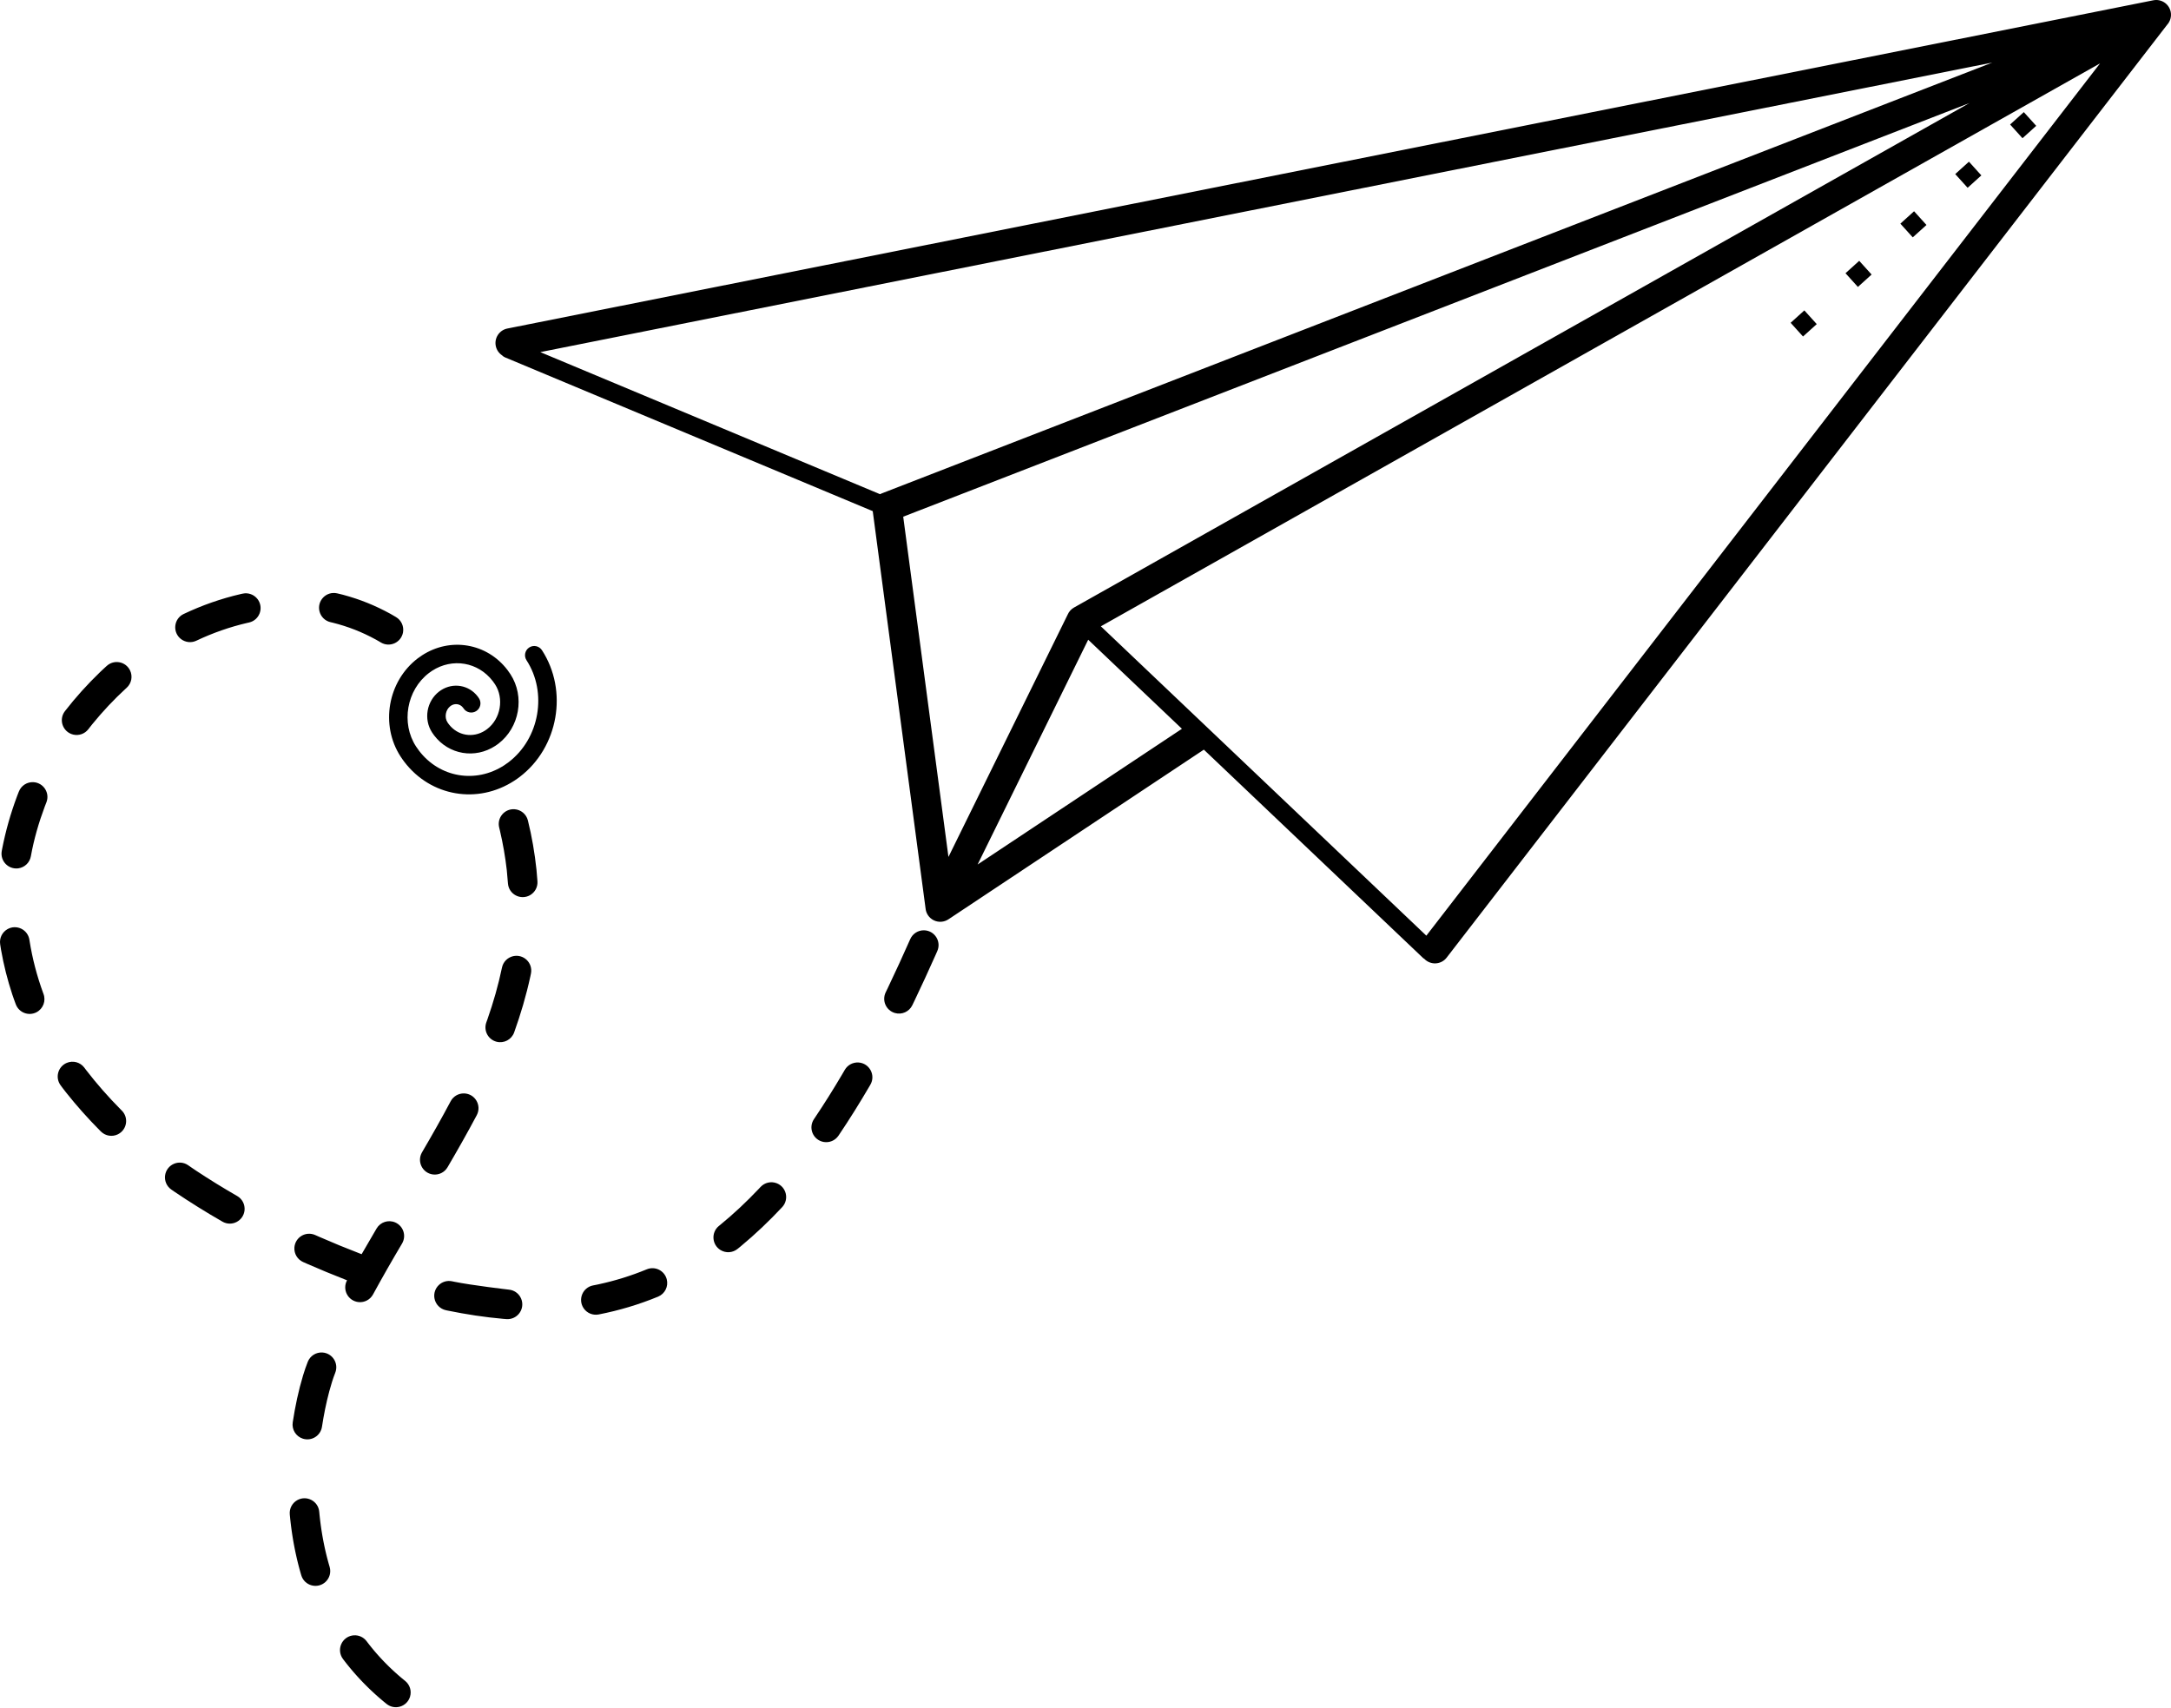
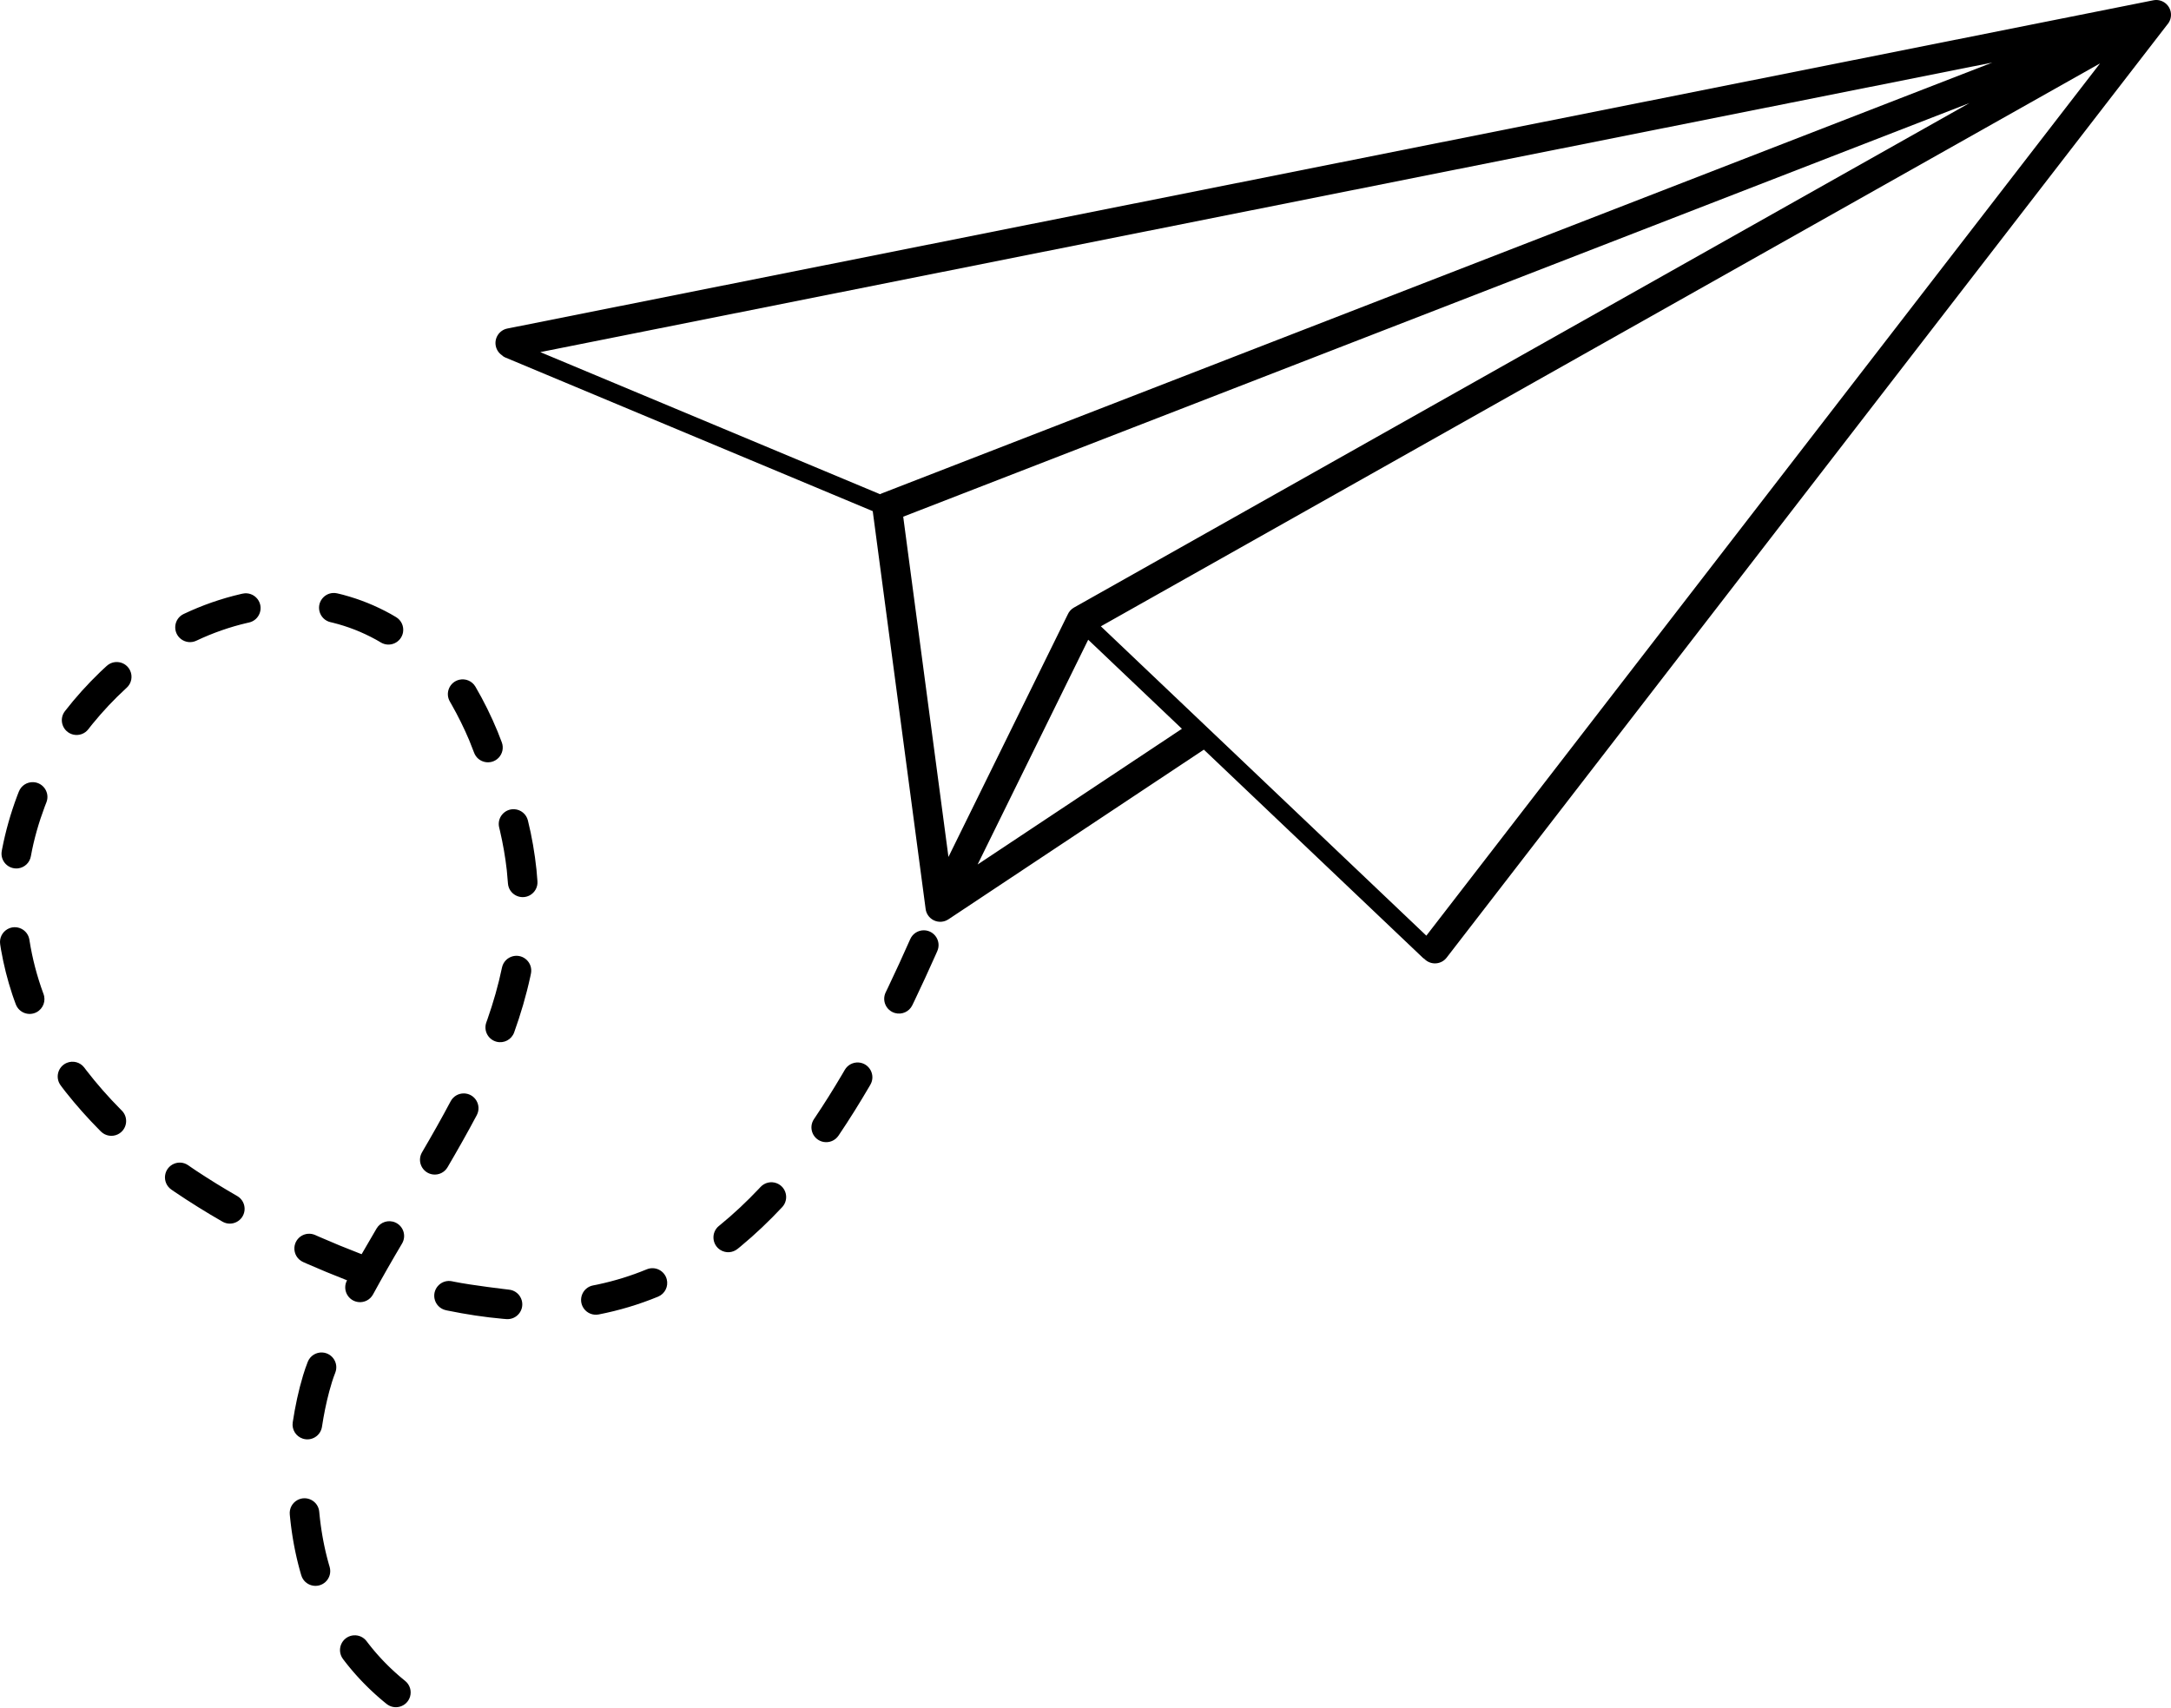
<svg xmlns="http://www.w3.org/2000/svg" xml:space="preserve" version="1.1" style="image-rendering:optimizeQuality;shape-rendering:geometricPrecision;text-rendering:geometricPrecision" viewBox="0 0 58718.234 46178.262" x="0px" y="0px" fill-rule="evenodd" clip-rule="evenodd" id="svg2" width="58718.234" height="46178.262">
  <defs id="defs1">
    <style type="text/css" id="style1">
   
    .fil0 {fill:black;fill-rule:nonzero}
   
  </style>
  </defs>
  <g id="g1" transform="translate(-640.88,-6910.867)">
-     <path class="fil0" d="m 14217.45,16520.25 c -83.94,-56.9 -146.42,-145.54 -167.8,-252.85 -43.15,-216.6 97.46,-427.17 314.06,-470.32 l 44517.3,-8878.43 c 216.6,-43.15 427.17,97.46 470.32,314.06 25.62,128.58 -13.54,255.04 -94.89,345.61 L 39767.19,32814.4 c -134.61,174.31 -385.07,206.49 -559.38,71.88 -20.49,-15.82 -39,-33.26 -55.52,-51.98 l -5.07,5.33 -5945.96,-5651.64 -6909.58,4590.04 -0.05,-0.07 c -114.48,75.62 -264.91,90.16 -396.82,25.07 -129.55,-63.93 -209.04,-188.78 -220.96,-322.88 L 24245.52,20736.84 14302,16578.07 c -32.94,-13.68 -61.38,-33.6 -84.55,-57.82 z m 11774.38,16115.57 c 114.66,-261.29 -72.11,-554.3 -357.44,-561.32 -162.75,-2.68 -308.41,89.87 -374.62,238.7 -195.01,441.2 -395.31,878.52 -603.31,1313.75 l -60.95,126.43 c -107.31,223.25 10.41,487.67 247.91,557.93 188.15,54.65 386.97,-33.69 472.49,-210.03 l 61.87,-128.37 c 194.87,-407.72 383.57,-818.23 567.21,-1231.13 z M 11096.16,52999.98 c 221.14,177.35 549.19,78.29 634.1,-192.73 47.74,-157.33 -2.9,-324.88 -130.48,-428.85 l -53.07,-43.24 -41.92,-34.85 -41.41,-35.05 -40.92,-35.23 -40.46,-35.44 -39.99,-35.65 -39.48,-35.78 -39.02,-36.01 -38.59,-36.2 -38.06,-36.33 -37.62,-36.55 -37.18,-36.73 -36.71,-36.89 -36.28,-37.09 -35.81,-37.23 -35.35,-37.4 -34.9,-37.55 -34.46,-37.73 -34.05,-37.92 -33.61,-38.07 -33.18,-38.22 -32.72,-38.36 -32.29,-38.5 -31.88,-38.66 -31.46,-38.84 -31.04,-38.96 -30.63,-39.13 -30.19,-39.22 -20.93,-27.68 c -174.46,-230.37 -524.24,-208.18 -668.13,42.74 -78.08,139.1 -67.67,309.33 28.09,437.22 l 24.93,32.96 34.29,44.56 34.75,44.37 35.2,44.2 35.7,44.04 36.16,43.88 36.65,43.7 37.14,43.52 37.6,43.32 38.07,43.13 38.57,42.94 39.06,42.77 39.58,42.59 40.05,42.36 40.55,42.17 41.02,41.93 41.53,41.75 42.04,41.53 42.54,41.31 43.08,41.13 43.53,40.84 44.06,40.65 44.6,40.44 45.07,40.15 45.58,39.94 46.12,39.71 46.65,39.47 47.14,39.21 z m -2307.11,-3480.3 c 84.97,284.77 436.04,381.95 655.38,180.99 111.92,-104.33 154.84,-259.54 112.16,-406.53 l -16.67,-57.12 -12.31,-43.44 -12.03,-43.52 -11.75,-43.52 -11.44,-43.54 -11.19,-43.6 -10.88,-43.53 -10.6,-43.55 -10.32,-43.59 -10.06,-43.61 -9.77,-43.54 -9.49,-43.56 -9.24,-43.57 -8.95,-43.54 -8.71,-43.57 -8.43,-43.54 -8.18,-43.51 -7.91,-43.43 -7.65,-43.49 -7.41,-43.42 -7.14,-43.42 -6.9,-43.37 -6.64,-43.3 -6.41,-43.37 -6.16,-43.24 -5.92,-43.22 -5.68,-43.17 -5.43,-43.08 -5.2,-43.08 -4.98,-43.04 -4.75,-42.98 -4.51,-42.89 -4.29,-42.81 -4.41,-46.68 c -25.7,-288.31 -338.31,-454.68 -592.12,-315.26 -138.76,77.52 -218.36,226.46 -204.84,384.98 l 5.15,54.62 4.69,46.89 4.95,46.95 5.19,47.02 5.44,47.1 5.7,47.18 5.97,47.34 6.24,47.35 6.48,47.44 6.78,47.54 7.03,47.51 7.3,47.68 7.6,47.71 7.86,47.76 8.15,47.84 8.43,47.87 8.73,47.99 9.02,47.99 9.31,48 9.59,48.05 9.91,48.14 10.2,48.15 10.51,48.2 10.83,48.26 11.12,48.23 11.44,48.27 11.76,48.33 12.08,48.35 12.39,48.32 12.72,48.36 13.05,48.38 13.37,48.38 13.73,48.44 z m -230.78,-4136.64 c -29.8,195.64 86.11,382.58 274.71,442.55 234.48,73.27 477.98,-77.59 515.91,-320.35 49.47,-323.59 113.01,-642.5 197.42,-958.84 45.89,-169.85 97.04,-340.4 161.78,-504.13 l -0.74,1.84 c 101.47,-253.68 -71.63,-530.67 -344.65,-549.61 -173.09,-10.6 -330.89,88.44 -396.69,248.91 -48.5,120.79 -89.63,245.25 -127.78,369.64 -125.55,415.4 -214.41,841.24 -279.96,1269.99 z m 1469.11,-3841.75 c -137.12,253.07 27.02,561.62 313.53,590.03 160.22,14.51 311.02,-65.71 388.63,-206.65 252.61,-463.88 515.92,-923.68 785.71,-1377.79 122.08,-207.81 36.6,-472.44 -183.68,-570.13 -185.89,-80.93 -401.15,-11.64 -504.8,162.69 -136.47,231.08 -271.62,462.82 -404.99,695.7 l -53.97,-20.43 c -367.73,-141.2 -728.89,-290.25 -1089.81,-448.01 l -113.03,-50.03 c -255.36,-112.06 -541.21,60.22 -561.74,338.48 -10.38,168.81 82.19,323.12 236.66,392.5 l 116.13,51.39 c 340.07,148.67 680.41,289.87 1026.25,424.58 l 45.27,17.38 z m 2027.56,-3461.38 c -143.4,247.09 8.17,558.44 291.19,598.37 160.99,21.29 317.03,-54.32 399.37,-194.49 272.61,-465.62 538.38,-933.69 791.09,-1410.47 137.76,-262.89 -46.43,-578.21 -343.48,-586.77 -153.43,-3.17 -291.51,77.85 -363.9,213.13 -247.27,466.56 -507.51,924.6 -774.27,1380.23 z m 1739.36,-3514 c -79.21,222.14 47.29,461.97 275.22,522.44 200.8,52.24 406.91,-56.57 477.54,-251.6 177.14,-494.46 324.25,-991.68 436.37,-1507.25 l 14.54,-69.12 3.66,-18.02 c 56.1,-285.01 -198.9,-532.66 -482.36,-468.07 -153.74,36.33 -271.03,156.43 -302.18,311.57 -99.26,474.64 -231.96,937.82 -392.63,1395.87 z m 584.73,-3761.49 c 20.53,294.28 339.32,465.29 596.49,320.94 134.1,-77.27 211.87,-220.28 201.67,-375.06 -7.43,-105.41 -16.12,-209.8 -26.32,-314.97 -46.87,-444.93 -124.54,-900.73 -232.78,-1334.89 -42.99,-168.62 -188.01,-288.9 -361.42,-300.93 -271.75,-16.64 -480.33,233.42 -414.04,497.55 l 20.45,84.5 c 81.75,351.94 143.71,705.82 184.55,1064.89 12.59,119.62 22.93,237.99 31.4,357.97 z m -3433.89,-6513.23 c 241.13,139.94 544.57,0.4 595.97,-273.74 29.07,-166.78 -45.57,-330.1 -191.43,-416.44 l -147.9,-86.14 c -413.33,-226.09 -813.43,-389.16 -1277.76,-514.7 l -100.97,-25.22 -67.44,-15.47 c -288.02,-62.61 -541.95,195.61 -475,482.89 36.29,150.24 152.58,265.11 303.66,298.55 l 52.44,12.03 c 416.11,103.87 793.58,251.72 1174.21,459.94 l 81.14,46.49 z m -3568.98,-542.03 c 285.73,-64.63 407.66,-401.13 230.03,-634.34 -96.26,-123.39 -251.08,-180.36 -404.23,-146.46 l -40.15,8.63 c -541.51,125.19 -1055.76,305.47 -1555.53,542.52 -269.12,130.52 -305.63,497.09 -67.94,679.07 121.15,90.55 278.89,107.16 415.54,41.47 441.66,-209.42 905.85,-372.13 1382.13,-482.26 z m -3309.17,1764.86 c 132.08,-121.02 168.17,-310.35 90.45,-471.6 -118.29,-239.84 -430.2,-299.12 -628.57,-120.38 l -17.53,15.74 -81.58,75.07 -80.79,76.12 c -345.5,333.44 -660.19,681.49 -953.17,1059.15 -175.74,230.59 -57.44,563.13 224.02,632.3 154.74,36.56 313.89,-19.75 411,-145.74 l 45.88,-59.12 64,-80.5 c 280.99,-344.71 581.55,-664.29 908.76,-965.3 z M 1895.61,28614.7 c 100.9,-255.97 -78.63,-533.84 -353.58,-547.31 -171.31,-6.99 -326.2,92.71 -389.94,252.07 l -5.86,14.48 -41.56,106.69 c -176.41,471.51 -310.75,942.64 -407.35,1439.8 l -9.65,53.78 c -44.88,266.15 176.72,496.42 444.28,464.75 175.74,-23.05 313.35,-154.58 344.16,-329.19 81.89,-456.47 213.55,-909.93 375.94,-1343.78 l 37.7,-96.81 z m -459.29,3716.35 c -43.76,-280.07 -353.14,-427.84 -598.41,-284.86 -141.33,84.53 -216.78,241.6 -192.55,404.8 l 4.04,28.14 19.32,120.98 c 74.47,422.72 171.61,806.62 305.84,1214.34 l 42.17,121.5 44.32,121.5 9.6,25.05 c 87.51,222.01 346.32,318.4 558,208.33 181.04,-95.37 261.17,-309.69 186.78,-500.41 l -5.06,-13.19 c -169.87,-465.58 -292.08,-930.15 -370.01,-1418.04 z m 1484.11,3456.58 c -111.69,-146.54 -305.74,-197.94 -475.42,-126.5 -239.83,103.08 -319.14,401.42 -162.1,609.8 l 49.14,65.81 90.37,117.43 c 293.67,370.57 591.77,703.85 924.42,1039.81 l 27.18,26.73 c 121.73,117.81 302.36,146.36 454.61,72.31 248.81,-123.27 300.94,-452.29 102.61,-646.33 l -19.68,-19.35 c -337.79,-341.13 -649.84,-694.19 -941.99,-1073.9 z m 2808.12,2640.63 c -243.66,-166.24 -575.51,-22.36 -621.64,269.01 -22.94,152.96 41.87,302.88 169.22,390.77 l 75.63,52.48 c 428.9,290.62 858.94,557.99 1307.79,815.82 252.39,142.46 565.86,-20.28 595.64,-308.55 15.01,-157.93 -62.61,-308.61 -200.68,-387.15 -377.39,-216.82 -739.48,-439.51 -1102.45,-679.7 l -147.88,-100.2 z m 7138.38,3139.7 c -275.66,-56.66 -521.16,178.87 -476.37,456.82 28.05,164.21 150.18,291.58 313.15,326.36 l 50.42,10.68 c 494.98,101.4 991.93,177.4 1495.59,222.06 l 89.82,7.24 c 272.69,17.97 482,-233.38 415.16,-498.5 -43.94,-167.95 -186.77,-286.85 -359.94,-299.6 0.54,0.04 -994.47,-115.35 -1477.41,-214.38 z m 3815.04,112.01 c -284.26,54.84 -417.95,382.75 -253.51,621.08 90.48,130.18 248.14,194.08 403.79,164.67 558.09,-109.4 1086.41,-267.7 1608.51,-482.31 184.29,-77.43 283.4,-276.26 233.4,-469.91 -62.06,-235.63 -315.81,-361.87 -540.96,-268.61 -433.04,178.06 -856.21,308.93 -1313.93,407.49 l -68.49,14.1 z m 3403.45,-1609.07 c -214.05,173.58 -192.8,506.8 41.93,651.68 146.15,88.81 327.87,77.24 461.37,-29.82 l 25.5,-20.47 61.58,-50.25 c 397.1,-329.01 769.29,-683.9 1121.33,-1060.57 192.65,-209.16 114.34,-544.97 -151.79,-646.52 -153.35,-57.17 -322.52,-17.34 -434.39,102.12 l -47.68,51 c -331.05,349.55 -679.36,678.13 -1052.35,982.36 z m 2570.57,-2889.45 c -160.54,239.7 -25.39,564 258.68,617.49 157.68,28.37 313.73,-37.02 404.04,-169.39 l 17.16,-25.26 c 287.93,-427.87 559.48,-864.14 820.18,-1309.66 l 26.2,-45.18 c 148.08,-257.14 -24.93,-579.73 -321.1,-599.31 -152.22,-9.44 -295.15,67.39 -371.68,199.25 l -24.68,42.54 -48.75,83.31 c -236.45,400.7 -483.13,794.93 -742.89,1180.95 z m 32686.43,-26531.84 -335.22,-370.98 370.98,-335.21 335.22,370.98 z m -5935.83,5363.38 -335.22,-370.98 370.99,-335.21 335.22,370.98 z m 1483.96,-1340.85 -335.22,-370.98 370.99,-335.21 335.22,370.98 z m 1483.96,-1340.85 -335.22,-370.98 370.99,-335.21 335.22,370.98 z m 1483.96,-1340.84 -335.22,-370.98 370.99,-335.21 335.22,370.98 z M 32607.79,26623.9 30073.02,24214.6 27082.03,30294.68 Z m -8165.14,-6345.6 c 16.49,-8.98 33.74,-16.87 51.64,-23.51 L 54528.13,8602.32 15253.72,16435.12 Z M 39218.8,32219.6 57440.28,8625.11 30415.43,23852 Z m -14149.01,-11332.78 1223.57,9203.22 3225.73,-6557.25 c 33.57,-77.31 91.75,-144.67 170.94,-189.05 L 53908.83,9697.9 Z m -11474.16,4912.53 c 74.96,115.41 42.17,269.76 -73.24,344.72 -115.41,74.96 -269.76,42.17 -344.72,-73.24 -2.93,-4.52 -7.26,-10.51 -12.82,-17.8 -39.38,-51.54 -93.18,-83.15 -150.24,-92.88 -57.65,-9.84 -119.67,2.19 -174.8,38 -4.49,2.92 -10.56,7.29 -18.24,13.16 -65.6,50.12 -107.15,125.13 -121.27,205.84 -14.11,80.66 -0.67,164.71 43.65,232.95 10.44,16.07 22.61,33.18 36.37,51.2 118.64,155.29 282.23,250.72 456.75,280.51 175.12,29.89 362.27,-5.88 527.35,-113.11 15.95,-10.36 33.33,-22.7 52.09,-37.04 183.19,-139.97 298.67,-346.4 337.26,-566.95 38.58,-220.5 0.15,-452.82 -124.43,-644.62 -17.95,-27.64 -37.99,-55.9 -59.96,-84.65 -197.9,-259 -471.25,-418.27 -763.21,-468.1 -292.54,-49.94 -604.83,9.57 -879.84,188.21 -27.43,17.81 -56.12,38.13 -85.98,60.95 -300.79,229.83 -490.2,567.66 -553.26,928.07 -63.06,360.34 0.36,740.93 205.19,1056.27 25.47,39.21 53.37,78.6 83.51,118.06 277.16,362.73 660.3,585.84 1069.72,655.72 410.01,69.98 847.42,-13.28 1232.39,-263.33 38.88,-25.25 78.86,-53.54 119.83,-84.84 418.36,-319.66 681.72,-788.93 769.25,-1289.18 87.52,-500.19 -0.88,-1029.04 -285.96,-1467.92 -74.96,-115.41 -42.17,-269.76 73.24,-344.72 115.41,-74.96 269.76,-42.17 344.72,73.24 356.91,549.46 468.41,1206.8 360.18,1825.34 -108.22,618.5 -436.36,1200.62 -958.69,1599.72 -47.85,36.56 -98.29,72.03 -151.09,106.32 -494.61,321.27 -1058.26,427.94 -1587.85,337.55 -530.2,-90.49 -1025.33,-378.09 -1382.22,-845.16 -35.34,-46.26 -70.37,-96.02 -104.99,-149.32 -276.66,-425.92 -363.18,-935 -279.41,-1413.69 83.75,-478.65 337.94,-929.35 742.7,-1238.61 36.76,-28.09 75.91,-55.59 117.24,-82.43 384.64,-249.86 823.17,-332.78 1235.3,-262.43 412.74,70.44 798.09,294.2 1075.71,657.54 27.16,35.53 54.33,74.18 81.44,115.91 196.41,302.39 257.94,663.18 198.65,1002.04 -59.28,338.8 -239.54,658.09 -526.7,877.49 -25.64,19.59 -53.48,39.12 -83.35,58.52 -274.71,178.44 -588.1,237.63 -882.81,187.33 -295.3,-50.4 -570.89,-210.33 -769.25,-469.95 -18.96,-24.82 -38.26,-52.31 -57.85,-82.46 -116.16,-178.83 -152.69,-391.37 -117.87,-590.37 34.81,-198.96 141.14,-386.83 310.71,-516.38 14.52,-11.09 31.09,-22.67 49.5,-34.64 164.76,-107.02 353.03,-142.47 530.26,-112.22 177.82,30.34 343.62,126.42 462.74,282.32 10.79,14.14 22.23,30.46 34.3,49.06 z" id="path1" />
+     <path class="fil0" d="m 14217.45,16520.25 c -83.94,-56.9 -146.42,-145.54 -167.8,-252.85 -43.15,-216.6 97.46,-427.17 314.06,-470.32 l 44517.3,-8878.43 c 216.6,-43.15 427.17,97.46 470.32,314.06 25.62,128.58 -13.54,255.04 -94.89,345.61 L 39767.19,32814.4 c -134.61,174.31 -385.07,206.49 -559.38,71.88 -20.49,-15.82 -39,-33.26 -55.52,-51.98 l -5.07,5.33 -5945.96,-5651.64 -6909.58,4590.04 -0.05,-0.07 c -114.48,75.62 -264.91,90.16 -396.82,25.07 -129.55,-63.93 -209.04,-188.78 -220.96,-322.88 L 24245.52,20736.84 14302,16578.07 c -32.94,-13.68 -61.38,-33.6 -84.55,-57.82 z m 11774.38,16115.57 c 114.66,-261.29 -72.11,-554.3 -357.44,-561.32 -162.75,-2.68 -308.41,89.87 -374.62,238.7 -195.01,441.2 -395.31,878.52 -603.31,1313.75 l -60.95,126.43 c -107.31,223.25 10.41,487.67 247.91,557.93 188.15,54.65 386.97,-33.69 472.49,-210.03 l 61.87,-128.37 c 194.87,-407.72 383.57,-818.23 567.21,-1231.13 z M 11096.16,52999.98 c 221.14,177.35 549.19,78.29 634.1,-192.73 47.74,-157.33 -2.9,-324.88 -130.48,-428.85 l -53.07,-43.24 -41.92,-34.85 -41.41,-35.05 -40.92,-35.23 -40.46,-35.44 -39.99,-35.65 -39.48,-35.78 -39.02,-36.01 -38.59,-36.2 -38.06,-36.33 -37.62,-36.55 -37.18,-36.73 -36.71,-36.89 -36.28,-37.09 -35.81,-37.23 -35.35,-37.4 -34.9,-37.55 -34.46,-37.73 -34.05,-37.92 -33.61,-38.07 -33.18,-38.22 -32.72,-38.36 -32.29,-38.5 -31.88,-38.66 -31.46,-38.84 -31.04,-38.96 -30.63,-39.13 -30.19,-39.22 -20.93,-27.68 c -174.46,-230.37 -524.24,-208.18 -668.13,42.74 -78.08,139.1 -67.67,309.33 28.09,437.22 l 24.93,32.96 34.29,44.56 34.75,44.37 35.2,44.2 35.7,44.04 36.16,43.88 36.65,43.7 37.14,43.52 37.6,43.32 38.07,43.13 38.57,42.94 39.06,42.77 39.58,42.59 40.05,42.36 40.55,42.17 41.02,41.93 41.53,41.75 42.04,41.53 42.54,41.31 43.08,41.13 43.53,40.84 44.06,40.65 44.6,40.44 45.07,40.15 45.58,39.94 46.12,39.71 46.65,39.47 47.14,39.21 z m -2307.11,-3480.3 c 84.97,284.77 436.04,381.95 655.38,180.99 111.92,-104.33 154.84,-259.54 112.16,-406.53 l -16.67,-57.12 -12.31,-43.44 -12.03,-43.52 -11.75,-43.52 -11.44,-43.54 -11.19,-43.6 -10.88,-43.53 -10.6,-43.55 -10.32,-43.59 -10.06,-43.61 -9.77,-43.54 -9.49,-43.56 -9.24,-43.57 -8.95,-43.54 -8.71,-43.57 -8.43,-43.54 -8.18,-43.51 -7.91,-43.43 -7.65,-43.49 -7.41,-43.42 -7.14,-43.42 -6.9,-43.37 -6.64,-43.3 -6.41,-43.37 -6.16,-43.24 -5.92,-43.22 -5.68,-43.17 -5.43,-43.08 -5.2,-43.08 -4.98,-43.04 -4.75,-42.98 -4.51,-42.89 -4.29,-42.81 -4.41,-46.68 c -25.7,-288.31 -338.31,-454.68 -592.12,-315.26 -138.76,77.52 -218.36,226.46 -204.84,384.98 l 5.15,54.62 4.69,46.89 4.95,46.95 5.19,47.02 5.44,47.1 5.7,47.18 5.97,47.34 6.24,47.35 6.48,47.44 6.78,47.54 7.03,47.51 7.3,47.68 7.6,47.71 7.86,47.76 8.15,47.84 8.43,47.87 8.73,47.99 9.02,47.99 9.31,48 9.59,48.05 9.91,48.14 10.2,48.15 10.51,48.2 10.83,48.26 11.12,48.23 11.44,48.27 11.76,48.33 12.08,48.35 12.39,48.32 12.72,48.36 13.05,48.38 13.37,48.38 13.73,48.44 z m -230.78,-4136.64 c -29.8,195.64 86.11,382.58 274.71,442.55 234.48,73.27 477.98,-77.59 515.91,-320.35 49.47,-323.59 113.01,-642.5 197.42,-958.84 45.89,-169.85 97.04,-340.4 161.78,-504.13 l -0.74,1.84 c 101.47,-253.68 -71.63,-530.67 -344.65,-549.61 -173.09,-10.6 -330.89,88.44 -396.69,248.91 -48.5,120.79 -89.63,245.25 -127.78,369.64 -125.55,415.4 -214.41,841.24 -279.96,1269.99 z m 1469.11,-3841.75 c -137.12,253.07 27.02,561.62 313.53,590.03 160.22,14.51 311.02,-65.71 388.63,-206.65 252.61,-463.88 515.92,-923.68 785.71,-1377.79 122.08,-207.81 36.6,-472.44 -183.68,-570.13 -185.89,-80.93 -401.15,-11.64 -504.8,162.69 -136.47,231.08 -271.62,462.82 -404.99,695.7 l -53.97,-20.43 c -367.73,-141.2 -728.89,-290.25 -1089.81,-448.01 l -113.03,-50.03 c -255.36,-112.06 -541.21,60.22 -561.74,338.48 -10.38,168.81 82.19,323.12 236.66,392.5 l 116.13,51.39 c 340.07,148.67 680.41,289.87 1026.25,424.58 l 45.27,17.38 z m 2027.56,-3461.38 c -143.4,247.09 8.17,558.44 291.19,598.37 160.99,21.29 317.03,-54.32 399.37,-194.49 272.61,-465.62 538.38,-933.69 791.09,-1410.47 137.76,-262.89 -46.43,-578.21 -343.48,-586.77 -153.43,-3.17 -291.51,77.85 -363.9,213.13 -247.27,466.56 -507.51,924.6 -774.27,1380.23 z m 1739.36,-3514 c -79.21,222.14 47.29,461.97 275.22,522.44 200.8,52.24 406.91,-56.57 477.54,-251.6 177.14,-494.46 324.25,-991.68 436.37,-1507.25 l 14.54,-69.12 3.66,-18.02 c 56.1,-285.01 -198.9,-532.66 -482.36,-468.07 -153.74,36.33 -271.03,156.43 -302.18,311.57 -99.26,474.64 -231.96,937.82 -392.63,1395.87 z m 584.73,-3761.49 c 20.53,294.28 339.32,465.29 596.49,320.94 134.1,-77.27 211.87,-220.28 201.67,-375.06 -7.43,-105.41 -16.12,-209.8 -26.32,-314.97 -46.87,-444.93 -124.54,-900.73 -232.78,-1334.89 -42.99,-168.62 -188.01,-288.9 -361.42,-300.93 -271.75,-16.64 -480.33,233.42 -414.04,497.55 l 20.45,84.5 c 81.75,351.94 143.71,705.82 184.55,1064.89 12.59,119.62 22.93,237.99 31.4,357.97 z m -3433.89,-6513.23 c 241.13,139.94 544.57,0.4 595.97,-273.74 29.07,-166.78 -45.57,-330.1 -191.43,-416.44 l -147.9,-86.14 c -413.33,-226.09 -813.43,-389.16 -1277.76,-514.7 l -100.97,-25.22 -67.44,-15.47 c -288.02,-62.61 -541.95,195.61 -475,482.89 36.29,150.24 152.58,265.11 303.66,298.55 l 52.44,12.03 c 416.11,103.87 793.58,251.72 1174.21,459.94 l 81.14,46.49 z m -3568.98,-542.03 c 285.73,-64.63 407.66,-401.13 230.03,-634.34 -96.26,-123.39 -251.08,-180.36 -404.23,-146.46 l -40.15,8.63 c -541.51,125.19 -1055.76,305.47 -1555.53,542.52 -269.12,130.52 -305.63,497.09 -67.94,679.07 121.15,90.55 278.89,107.16 415.54,41.47 441.66,-209.42 905.85,-372.13 1382.13,-482.26 z m -3309.17,1764.86 c 132.08,-121.02 168.17,-310.35 90.45,-471.6 -118.29,-239.84 -430.2,-299.12 -628.57,-120.38 l -17.53,15.74 -81.58,75.07 -80.79,76.12 c -345.5,333.44 -660.19,681.49 -953.17,1059.15 -175.74,230.59 -57.44,563.13 224.02,632.3 154.74,36.56 313.89,-19.75 411,-145.74 l 45.88,-59.12 64,-80.5 c 280.99,-344.71 581.55,-664.29 908.76,-965.3 z M 1895.61,28614.7 c 100.9,-255.97 -78.63,-533.84 -353.58,-547.31 -171.31,-6.99 -326.2,92.71 -389.94,252.07 l -5.86,14.48 -41.56,106.69 c -176.41,471.51 -310.75,942.64 -407.35,1439.8 l -9.65,53.78 c -44.88,266.15 176.72,496.42 444.28,464.75 175.74,-23.05 313.35,-154.58 344.16,-329.19 81.89,-456.47 213.55,-909.93 375.94,-1343.78 l 37.7,-96.81 z m -459.29,3716.35 c -43.76,-280.07 -353.14,-427.84 -598.41,-284.86 -141.33,84.53 -216.78,241.6 -192.55,404.8 l 4.04,28.14 19.32,120.98 c 74.47,422.72 171.61,806.62 305.84,1214.34 l 42.17,121.5 44.32,121.5 9.6,25.05 c 87.51,222.01 346.32,318.4 558,208.33 181.04,-95.37 261.17,-309.69 186.78,-500.41 l -5.06,-13.19 c -169.87,-465.58 -292.08,-930.15 -370.01,-1418.04 z m 1484.11,3456.58 c -111.69,-146.54 -305.74,-197.94 -475.42,-126.5 -239.83,103.08 -319.14,401.42 -162.1,609.8 l 49.14,65.81 90.37,117.43 c 293.67,370.57 591.77,703.85 924.42,1039.81 l 27.18,26.73 c 121.73,117.81 302.36,146.36 454.61,72.31 248.81,-123.27 300.94,-452.29 102.61,-646.33 l -19.68,-19.35 c -337.79,-341.13 -649.84,-694.19 -941.99,-1073.9 z m 2808.12,2640.63 c -243.66,-166.24 -575.51,-22.36 -621.64,269.01 -22.94,152.96 41.87,302.88 169.22,390.77 l 75.63,52.48 c 428.9,290.62 858.94,557.99 1307.79,815.82 252.39,142.46 565.86,-20.28 595.64,-308.55 15.01,-157.93 -62.61,-308.61 -200.68,-387.15 -377.39,-216.82 -739.48,-439.51 -1102.45,-679.7 l -147.88,-100.2 z m 7138.38,3139.7 c -275.66,-56.66 -521.16,178.87 -476.37,456.82 28.05,164.21 150.18,291.58 313.15,326.36 l 50.42,10.68 c 494.98,101.4 991.93,177.4 1495.59,222.06 l 89.82,7.24 c 272.69,17.97 482,-233.38 415.16,-498.5 -43.94,-167.95 -186.77,-286.85 -359.94,-299.6 0.54,0.04 -994.47,-115.35 -1477.41,-214.38 z m 3815.04,112.01 c -284.26,54.84 -417.95,382.75 -253.51,621.08 90.48,130.18 248.14,194.08 403.79,164.67 558.09,-109.4 1086.41,-267.7 1608.51,-482.31 184.29,-77.43 283.4,-276.26 233.4,-469.91 -62.06,-235.63 -315.81,-361.87 -540.96,-268.61 -433.04,178.06 -856.21,308.93 -1313.93,407.49 l -68.49,14.1 z m 3403.45,-1609.07 c -214.05,173.58 -192.8,506.8 41.93,651.68 146.15,88.81 327.87,77.24 461.37,-29.82 l 25.5,-20.47 61.58,-50.25 c 397.1,-329.01 769.29,-683.9 1121.33,-1060.57 192.65,-209.16 114.34,-544.97 -151.79,-646.52 -153.35,-57.17 -322.52,-17.34 -434.39,102.12 l -47.68,51 c -331.05,349.55 -679.36,678.13 -1052.35,982.36 z m 2570.57,-2889.45 c -160.54,239.7 -25.39,564 258.68,617.49 157.68,28.37 313.73,-37.02 404.04,-169.39 l 17.16,-25.26 c 287.93,-427.87 559.48,-864.14 820.18,-1309.66 l 26.2,-45.18 c 148.08,-257.14 -24.93,-579.73 -321.1,-599.31 -152.22,-9.44 -295.15,67.39 -371.68,199.25 l -24.68,42.54 -48.75,83.31 c -236.45,400.7 -483.13,794.93 -742.89,1180.95 z m 9951.8,-10557.55 -2534.77,-2409.3 -2990.99,6080.08 z m -8165.14,-6345.6 c 16.49,-8.98 33.74,-16.87 51.64,-23.51 L 54528.13,8602.32 15253.72,16435.12 Z M 39218.8,32219.6 57440.28,8625.11 30415.43,23852 Z m -14149.01,-11332.78 1223.57,9203.22 3225.73,-6557.25 c 33.57,-77.31 91.75,-144.67 170.94,-189.05 L 53908.83,9697.9 Z" id="path1" />
+   </g>
+   <g id="layer2">
+     <path d="m 12822.342,20358.616 c 102.93,276.455 457.073,350.31 662.911,139.113 106.767,-112.046 140.91,-271.213 87.346,-416.787 -36.942,-99.004 -74.805,-196.673 -114.336,-294.663 -170.807,-413.503 -374.231,-828.72 -600.855,-1214.533 -88.929,-149.574 -262.049,-223.923 -431.78,-186.411 -265.359,60.905 -394.69,359.751 -256.397,594.344 l 43.516,75.265 c 177.96,314.444 337.487,636.347 478.224,969.202 45.911,111.174 89.31,221.785 131.371,334.47 z" style="fill:#000000;fill-rule:nonzero" id="path1-6" />
  </g>
</svg>
